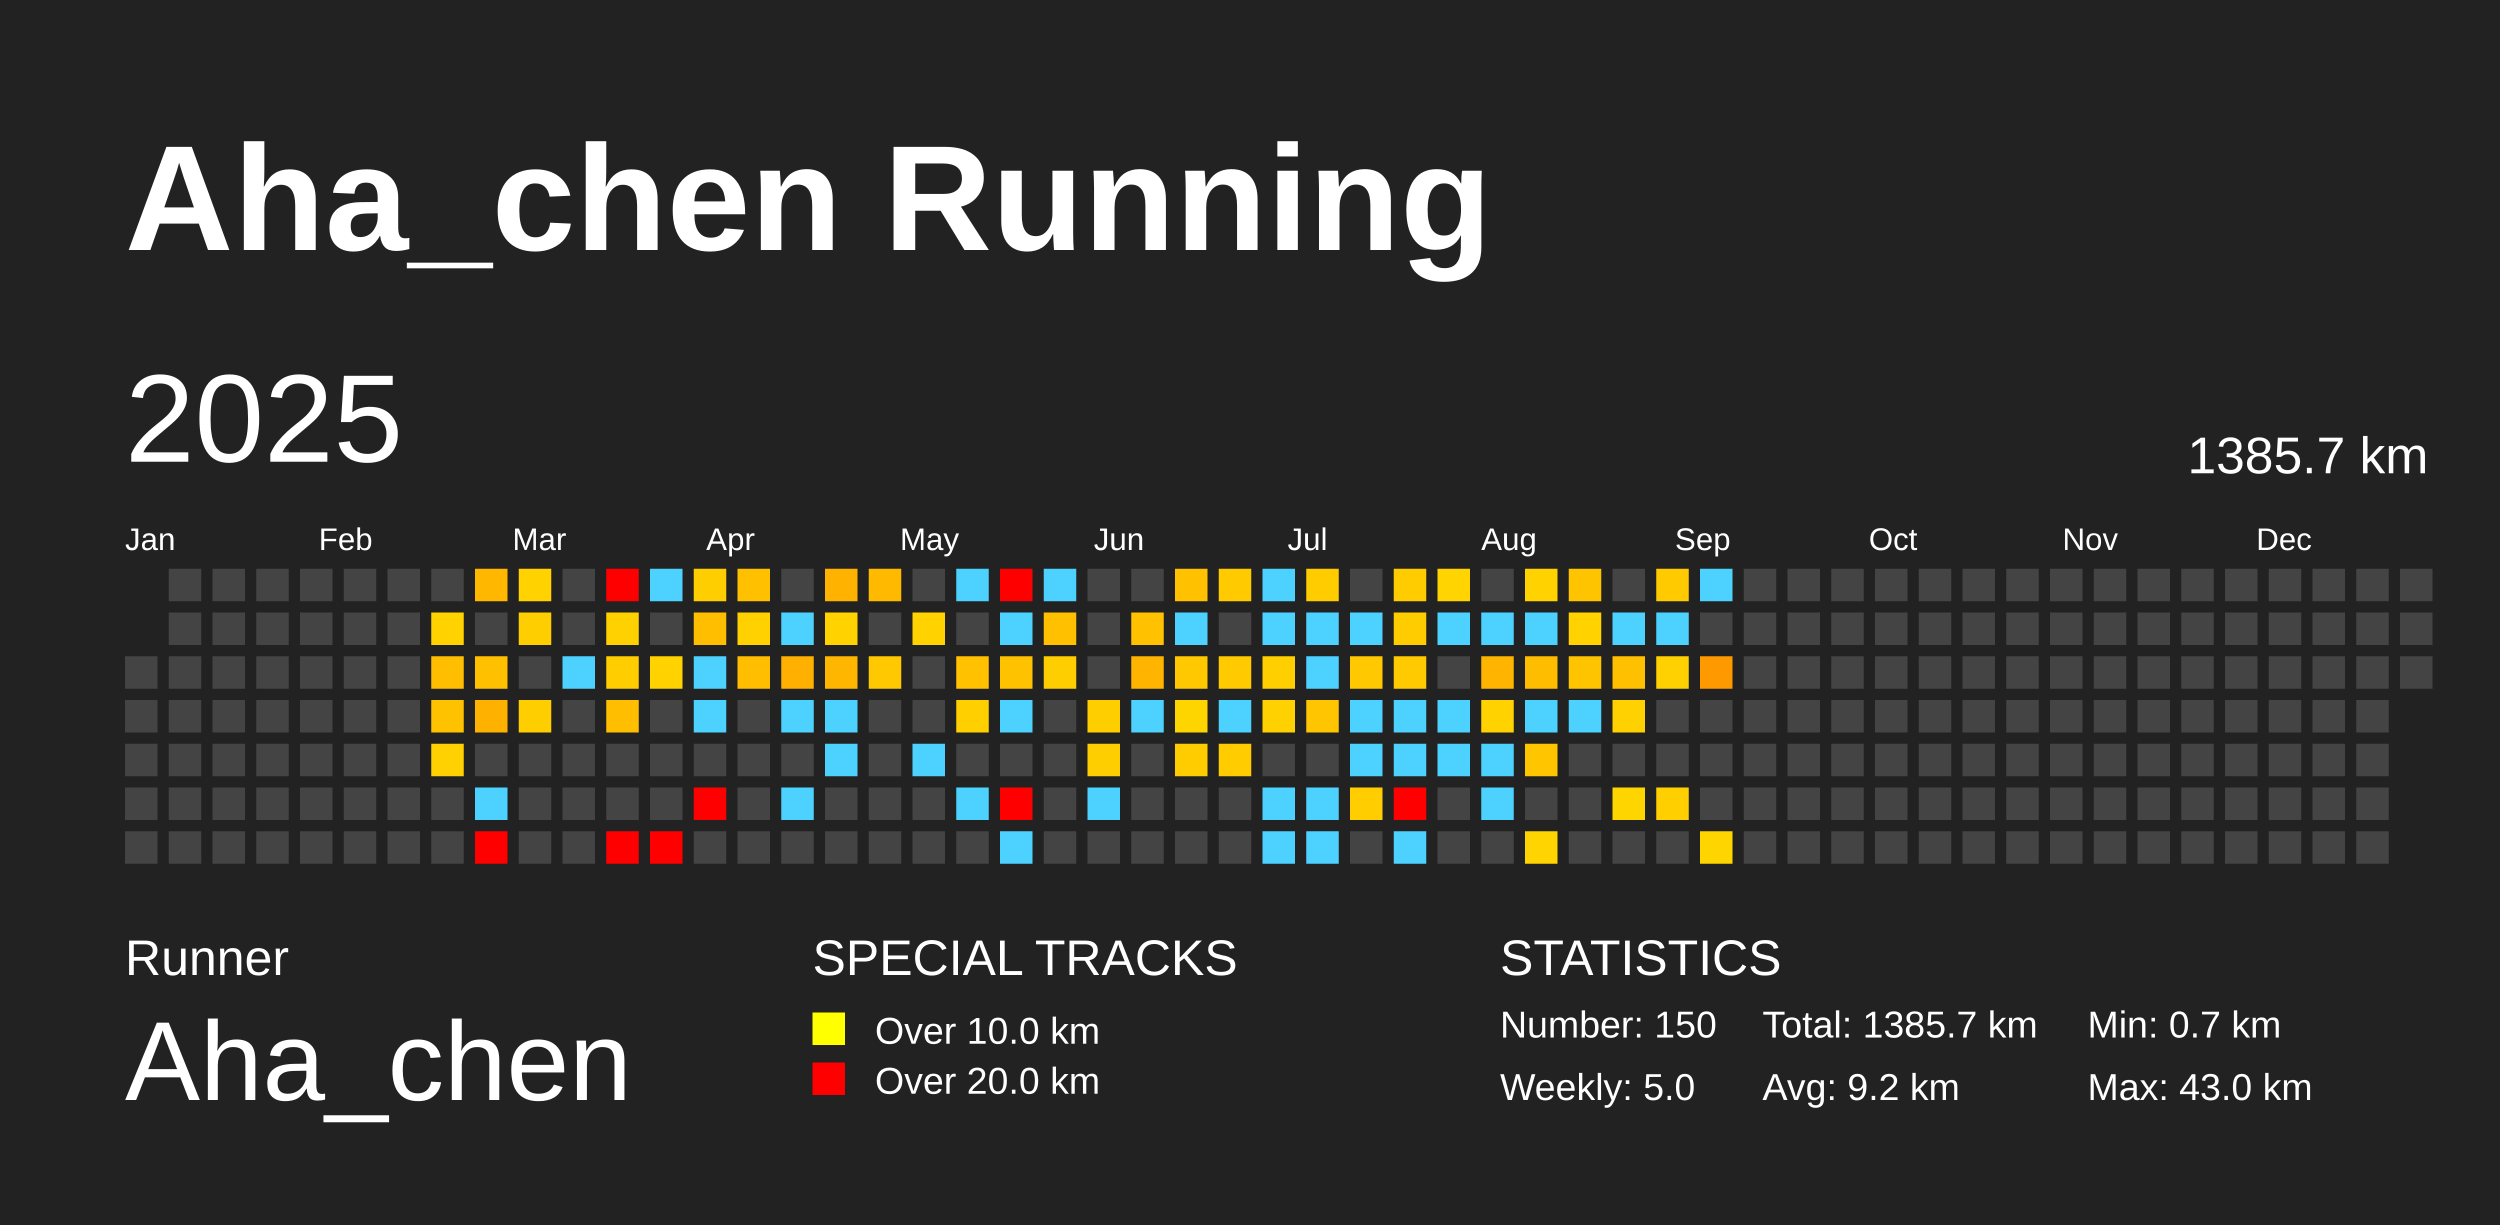
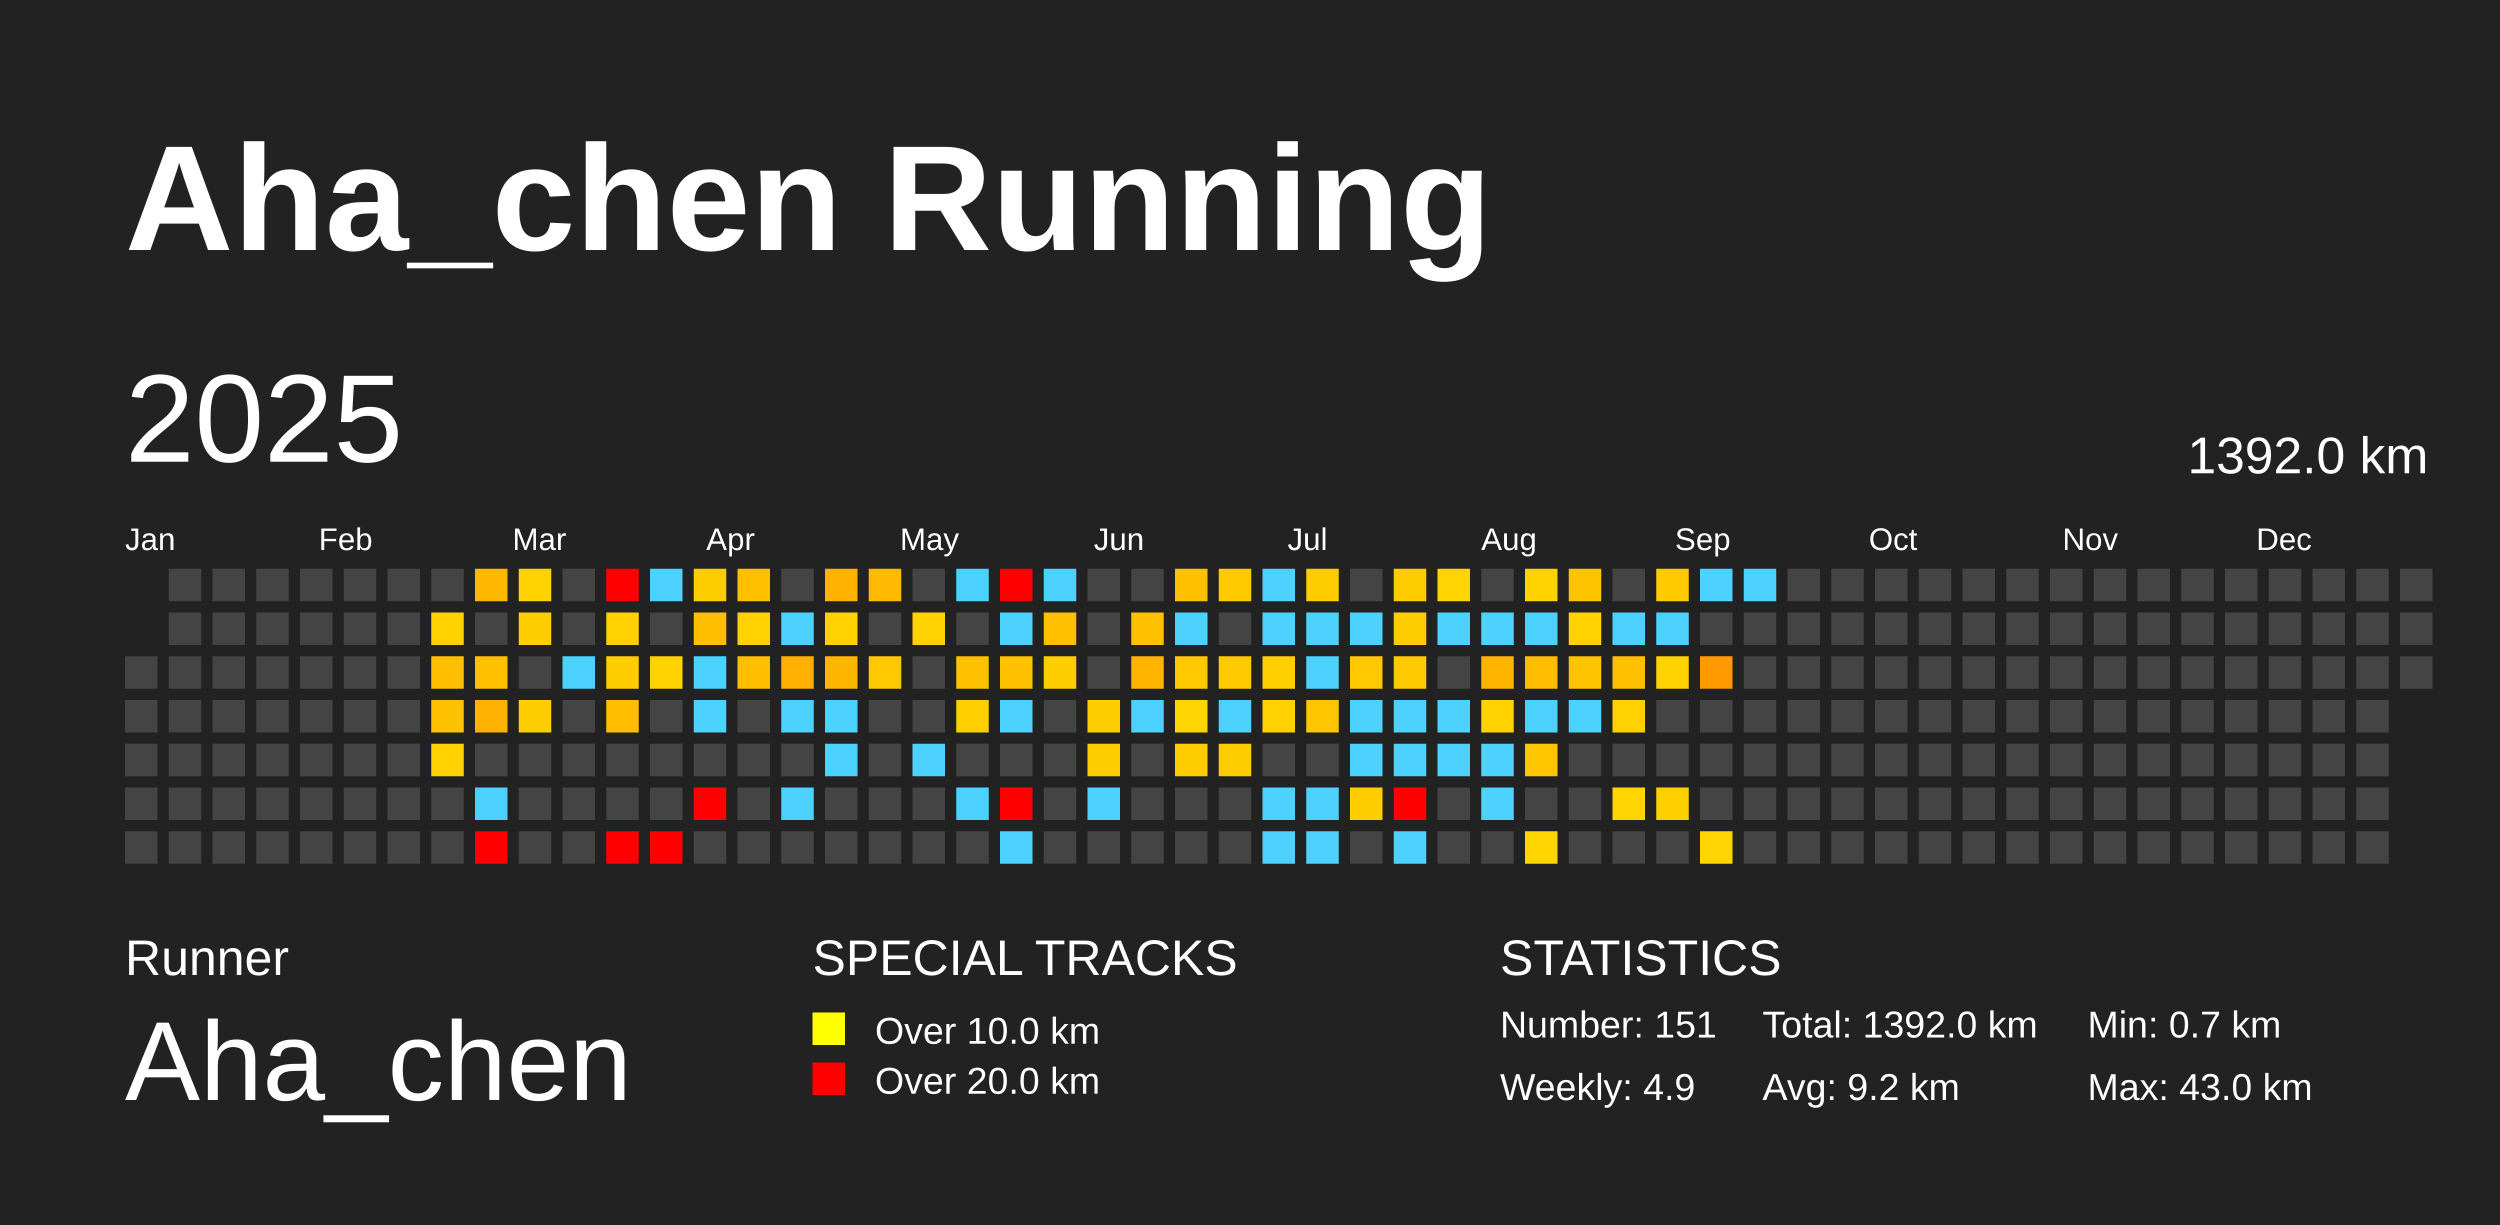
<svg xmlns="http://www.w3.org/2000/svg" baseProfile="full" height="98mm" version="1.1" viewBox="0,0,200,98" width="200mm">
  <defs />
  <rect fill="#222222" height="98" width="200" x="0" y="0" />
  <text fill="#FFFFFF" style="font-size:12px; font-family:Arial; font-weight:bold;" x="10" y="20">Aha_chen Running</text>
  <text fill="#FFFFFF" style="font-size:4px; font-family:Arial" x="10" y="78">Runner</text>
  <text fill="#FFFFFF" style="font-size:9px; font-family:Arial" x="10" y="88">Aha_chen</text>
  <text fill="#FFFFFF" style="font-size:4px; font-family:Arial" x="65" y="78">SPECIAL TRACKS</text>
  <rect fill="yellow" height="2.6" width="2.6" x="65" y="81" />
  <text fill="#FFFFFF" style="font-size:3px; font-family:Arial" x="70" y="83.5">Over 10.0 km</text>
  <rect fill="red" height="2.6" width="2.6" x="65" y="85" />
  <text fill="#FFFFFF" style="font-size:3px; font-family:Arial" x="70" y="87.5">Over 20.0 km</text>
  <text fill="#FFFFFF" style="font-size:4px; font-family:Arial" x="120" y="78">STATISTICS</text>
-   <text fill="#FFFFFF" style="font-size:3px; font-family:Arial" x="120" y="83">Number: 150</text>
-   <text fill="#FFFFFF" style="font-size:3px; font-family:Arial" x="120" y="88">Weekly: 5.0</text>
-   <text fill="#FFFFFF" style="font-size:3px; font-family:Arial" x="141" y="83">Total: 1385.7 km</text>
+   <text fill="#FFFFFF" style="font-size:3px; font-family:Arial" x="120" y="83">Number: 151</text>
+   <text fill="#FFFFFF" style="font-size:3px; font-family:Arial" x="120" y="88">Weekly: 4.9</text>
+   <text fill="#FFFFFF" style="font-size:3px; font-family:Arial" x="141" y="83">Total: 1392.0 km</text>
  <text fill="#FFFFFF" style="font-size:3px; font-family:Arial" x="141" y="88">Avg: 9.2 km</text>
  <text fill="#FFFFFF" style="font-size:3px; font-family:Arial" x="167" y="83">Min: 0.7 km</text>
  <text fill="#FFFFFF" style="font-size:3px; font-family:Arial" x="167" y="88">Max: 43.0 km</text>
  <text dominant-baseline="hanging" fill="#FFFFFF" style="font-size:10.0px; font-family:Arial;" x="10" y="30">2025</text>
-   <text dominant-baseline="hanging" fill="#FFFFFF" style="font-size:4.125px; font-family:Arial;" x="175" y="35">1385.7 km</text>
+   <text dominant-baseline="hanging" fill="#FFFFFF" style="font-size:4.125px; font-family:Arial;" x="175" y="35">1392.0 km</text>
  <text fill="#FFFFFF" style="font-size:2.5px; font-family:Arial" x="10.0" y="44">Jan</text>
  <text fill="#FFFFFF" style="font-size:2.5px; font-family:Arial" x="25.5" y="44">Feb</text>
  <text fill="#FFFFFF" style="font-size:2.5px; font-family:Arial" x="41.0" y="44">Mar</text>
  <text fill="#FFFFFF" style="font-size:2.5px; font-family:Arial" x="56.5" y="44">Apr</text>
  <text fill="#FFFFFF" style="font-size:2.5px; font-family:Arial" x="72.0" y="44">May</text>
  <text fill="#FFFFFF" style="font-size:2.5px; font-family:Arial" x="87.5" y="44">Jun</text>
  <text fill="#FFFFFF" style="font-size:2.5px; font-family:Arial" x="103.0" y="44">Jul</text>
  <text fill="#FFFFFF" style="font-size:2.5px; font-family:Arial" x="118.5" y="44">Aug</text>
  <text fill="#FFFFFF" style="font-size:2.5px; font-family:Arial" x="134.0" y="44">Sep</text>
  <text fill="#FFFFFF" style="font-size:2.5px; font-family:Arial" x="149.5" y="44">Oct</text>
  <text fill="#FFFFFF" style="font-size:2.5px; font-family:Arial" x="165.0" y="44">Nov</text>
  <text fill="#FFFFFF" style="font-size:2.5px; font-family:Arial" x="180.5" y="44">Dec</text>
  <rect fill="#444444" height="2.6" width="2.6" x="10.0" y="52.5" />
  <rect fill="#444444" height="2.6" width="2.6" x="10.0" y="56.0" />
  <rect fill="#444444" height="2.6" width="2.6" x="10.0" y="59.5" />
  <rect fill="#444444" height="2.6" width="2.6" x="10.0" y="63.0" />
  <rect fill="#444444" height="2.6" width="2.6" x="10.0" y="66.5" />
  <rect fill="#444444" height="2.6" width="2.6" x="13.5" y="45.5" />
  <rect fill="#444444" height="2.6" width="2.6" x="13.5" y="49.0" />
  <rect fill="#444444" height="2.6" width="2.6" x="13.5" y="52.5" />
  <rect fill="#444444" height="2.6" width="2.6" x="13.5" y="56.0" />
  <rect fill="#444444" height="2.6" width="2.6" x="13.5" y="59.5" />
  <rect fill="#444444" height="2.6" width="2.6" x="13.5" y="63.0" />
  <rect fill="#444444" height="2.6" width="2.6" x="13.5" y="66.5" />
  <rect fill="#444444" height="2.6" width="2.6" x="17.0" y="45.5" />
  <rect fill="#444444" height="2.6" width="2.6" x="17.0" y="49.0" />
  <rect fill="#444444" height="2.6" width="2.6" x="17.0" y="52.5" />
  <rect fill="#444444" height="2.6" width="2.6" x="17.0" y="56.0" />
  <rect fill="#444444" height="2.6" width="2.6" x="17.0" y="59.5" />
  <rect fill="#444444" height="2.6" width="2.6" x="17.0" y="63.0" />
  <rect fill="#444444" height="2.6" width="2.6" x="17.0" y="66.5" />
  <rect fill="#444444" height="2.6" width="2.6" x="20.5" y="45.5" />
  <rect fill="#444444" height="2.6" width="2.6" x="20.5" y="49.0" />
  <rect fill="#444444" height="2.6" width="2.6" x="20.5" y="52.5" />
  <rect fill="#444444" height="2.6" width="2.6" x="20.5" y="56.0" />
  <rect fill="#444444" height="2.6" width="2.6" x="20.5" y="59.5" />
  <rect fill="#444444" height="2.6" width="2.6" x="20.5" y="63.0" />
  <rect fill="#444444" height="2.6" width="2.6" x="20.5" y="66.5" />
  <rect fill="#444444" height="2.6" width="2.6" x="24.0" y="45.5" />
  <rect fill="#444444" height="2.6" width="2.6" x="24.0" y="49.0" />
  <rect fill="#444444" height="2.6" width="2.6" x="24.0" y="52.5" />
  <rect fill="#444444" height="2.6" width="2.6" x="24.0" y="56.0" />
  <rect fill="#444444" height="2.6" width="2.6" x="24.0" y="59.5" />
  <rect fill="#444444" height="2.6" width="2.6" x="24.0" y="63.0" />
  <rect fill="#444444" height="2.6" width="2.6" x="24.0" y="66.5" />
  <rect fill="#444444" height="2.6" width="2.6" x="27.5" y="45.5" />
  <rect fill="#444444" height="2.6" width="2.6" x="27.5" y="49.0" />
  <rect fill="#444444" height="2.6" width="2.6" x="27.5" y="52.5" />
  <rect fill="#444444" height="2.6" width="2.6" x="27.5" y="56.0" />
  <rect fill="#444444" height="2.6" width="2.6" x="27.5" y="59.5" />
  <rect fill="#444444" height="2.6" width="2.6" x="27.5" y="63.0" />
  <rect fill="#444444" height="2.6" width="2.6" x="27.5" y="66.5" />
  <rect fill="#444444" height="2.6" width="2.6" x="31.0" y="45.5" />
  <rect fill="#444444" height="2.6" width="2.6" x="31.0" y="49.0" />
  <rect fill="#444444" height="2.6" width="2.6" x="31.0" y="52.5" />
  <rect fill="#444444" height="2.6" width="2.6" x="31.0" y="56.0" />
  <rect fill="#444444" height="2.6" width="2.6" x="31.0" y="59.5" />
  <rect fill="#444444" height="2.6" width="2.6" x="31.0" y="63.0" />
  <rect fill="#444444" height="2.6" width="2.6" x="31.0" y="66.5" />
  <rect fill="#444444" height="2.6" width="2.6" x="34.5" y="45.5" />
  <rect fill="#ffd200" height="2.6" width="2.6" x="34.5" y="49.0" />
  <rect fill="#ffbf00" height="2.6" width="2.6" x="34.5" y="52.5" />
  <rect fill="#ffc200" height="2.6" width="2.6" x="34.5" y="56.0" />
  <rect fill="#ffd100" height="2.6" width="2.6" x="34.5" y="59.5" />
  <rect fill="#444444" height="2.6" width="2.6" x="34.5" y="63.0" />
  <rect fill="#444444" height="2.6" width="2.6" x="34.5" y="66.5" />
  <rect fill="#ffb700" height="2.6" width="2.6" x="38.0" y="45.5" />
  <rect fill="#444444" height="2.6" width="2.6" x="38.0" y="49.0" />
  <rect fill="#ffc000" height="2.6" width="2.6" x="38.0" y="52.5" />
  <rect fill="#ffb100" height="2.6" width="2.6" x="38.0" y="56.0" />
  <rect fill="#444444" height="2.6" width="2.6" x="38.0" y="59.5" />
  <rect fill="#4dd2ff" height="2.6" width="2.6" x="38.0" y="63.0" />
  <rect fill="red" height="2.6" width="2.6" x="38.0" y="66.5" />
  <rect fill="#ffd200" height="2.6" width="2.6" x="41.5" y="45.5" />
  <rect fill="#ffce00" height="2.6" width="2.6" x="41.5" y="49.0" />
  <rect fill="#444444" height="2.6" width="2.6" x="41.5" y="52.5" />
  <rect fill="#ffce00" height="2.6" width="2.6" x="41.5" y="56.0" />
  <rect fill="#444444" height="2.6" width="2.6" x="41.5" y="59.5" />
  <rect fill="#444444" height="2.6" width="2.6" x="41.5" y="63.0" />
  <rect fill="#444444" height="2.6" width="2.6" x="41.5" y="66.5" />
  <rect fill="#444444" height="2.6" width="2.6" x="45.0" y="45.5" />
  <rect fill="#444444" height="2.6" width="2.6" x="45.0" y="49.0" />
  <rect fill="#4dd2ff" height="2.6" width="2.6" x="45.0" y="52.5" />
  <rect fill="#444444" height="2.6" width="2.6" x="45.0" y="56.0" />
  <rect fill="#444444" height="2.6" width="2.6" x="45.0" y="59.5" />
  <rect fill="#444444" height="2.6" width="2.6" x="45.0" y="63.0" />
  <rect fill="#444444" height="2.6" width="2.6" x="45.0" y="66.5" />
  <rect fill="red" height="2.6" width="2.6" x="48.5" y="45.5" />
  <rect fill="#ffd100" height="2.6" width="2.6" x="48.5" y="49.0" />
  <rect fill="#ffcd00" height="2.6" width="2.6" x="48.5" y="52.5" />
  <rect fill="#ffbf00" height="2.6" width="2.6" x="48.5" y="56.0" />
  <rect fill="#444444" height="2.6" width="2.6" x="48.5" y="59.5" />
  <rect fill="#444444" height="2.6" width="2.6" x="48.5" y="63.0" />
  <rect fill="red" height="2.6" width="2.6" x="48.5" y="66.5" />
  <rect fill="#4dd2ff" height="2.6" width="2.6" x="52.0" y="45.5" />
  <rect fill="#444444" height="2.6" width="2.6" x="52.0" y="49.0" />
  <rect fill="#ffd200" height="2.6" width="2.6" x="52.0" y="52.5" />
  <rect fill="#444444" height="2.6" width="2.6" x="52.0" y="56.0" />
  <rect fill="#444444" height="2.6" width="2.6" x="52.0" y="59.5" />
  <rect fill="#444444" height="2.6" width="2.6" x="52.0" y="63.0" />
  <rect fill="red" height="2.6" width="2.6" x="52.0" y="66.5" />
  <rect fill="#ffce00" height="2.6" width="2.6" x="55.5" y="45.5" />
  <rect fill="#ffbf00" height="2.6" width="2.6" x="55.5" y="49.0" />
  <rect fill="#4dd2ff" height="2.6" width="2.6" x="55.5" y="52.5" />
  <rect fill="#4dd2ff" height="2.6" width="2.6" x="55.5" y="56.0" />
  <rect fill="#444444" height="2.6" width="2.6" x="55.5" y="59.5" />
  <rect fill="red" height="2.6" width="2.6" x="55.5" y="63.0" />
  <rect fill="#444444" height="2.6" width="2.6" x="55.5" y="66.5" />
  <rect fill="#ffc000" height="2.6" width="2.6" x="59.0" y="45.5" />
  <rect fill="#ffd100" height="2.6" width="2.6" x="59.0" y="49.0" />
  <rect fill="#ffbe00" height="2.6" width="2.6" x="59.0" y="52.5" />
  <rect fill="#444444" height="2.6" width="2.6" x="59.0" y="56.0" />
  <rect fill="#444444" height="2.6" width="2.6" x="59.0" y="59.5" />
  <rect fill="#444444" height="2.6" width="2.6" x="59.0" y="63.0" />
  <rect fill="#444444" height="2.6" width="2.6" x="59.0" y="66.5" />
  <rect fill="#444444" height="2.6" width="2.6" x="62.5" y="45.5" />
  <rect fill="#4dd2ff" height="2.6" width="2.6" x="62.5" y="49.0" />
  <rect fill="#ffb000" height="2.6" width="2.6" x="62.5" y="52.5" />
  <rect fill="#4dd2ff" height="2.6" width="2.6" x="62.5" y="56.0" />
  <rect fill="#444444" height="2.6" width="2.6" x="62.5" y="59.5" />
  <rect fill="#4dd2ff" height="2.6" width="2.6" x="62.5" y="63.0" />
  <rect fill="#444444" height="2.6" width="2.6" x="62.5" y="66.5" />
  <rect fill="#ffb300" height="2.6" width="2.6" x="66.0" y="45.5" />
  <rect fill="#ffd200" height="2.6" width="2.6" x="66.0" y="49.0" />
  <rect fill="#ffb600" height="2.6" width="2.6" x="66.0" y="52.5" />
  <rect fill="#4dd2ff" height="2.6" width="2.6" x="66.0" y="56.0" />
  <rect fill="#4dd2ff" height="2.6" width="2.6" x="66.0" y="59.5" />
  <rect fill="#444444" height="2.6" width="2.6" x="66.0" y="63.0" />
  <rect fill="#444444" height="2.6" width="2.6" x="66.0" y="66.5" />
  <rect fill="#ffba00" height="2.6" width="2.6" x="69.5" y="45.5" />
  <rect fill="#444444" height="2.6" width="2.6" x="69.5" y="49.0" />
  <rect fill="#ffc800" height="2.6" width="2.6" x="69.5" y="52.5" />
  <rect fill="#444444" height="2.6" width="2.6" x="69.5" y="56.0" />
  <rect fill="#444444" height="2.6" width="2.6" x="69.5" y="59.5" />
  <rect fill="#444444" height="2.6" width="2.6" x="69.5" y="63.0" />
  <rect fill="#444444" height="2.6" width="2.6" x="69.5" y="66.5" />
  <rect fill="#444444" height="2.6" width="2.6" x="73.0" y="45.5" />
  <rect fill="#ffd200" height="2.6" width="2.6" x="73.0" y="49.0" />
  <rect fill="#444444" height="2.6" width="2.6" x="73.0" y="52.5" />
  <rect fill="#444444" height="2.6" width="2.6" x="73.0" y="56.0" />
  <rect fill="#4dd2ff" height="2.6" width="2.6" x="73.0" y="59.5" />
  <rect fill="#444444" height="2.6" width="2.6" x="73.0" y="63.0" />
  <rect fill="#444444" height="2.6" width="2.6" x="73.0" y="66.5" />
  <rect fill="#4dd2ff" height="2.6" width="2.6" x="76.5" y="45.5" />
  <rect fill="#444444" height="2.6" width="2.6" x="76.5" y="49.0" />
  <rect fill="#ffc100" height="2.6" width="2.6" x="76.5" y="52.5" />
  <rect fill="#ffcf00" height="2.6" width="2.6" x="76.5" y="56.0" />
  <rect fill="#444444" height="2.6" width="2.6" x="76.5" y="59.5" />
  <rect fill="#4dd2ff" height="2.6" width="2.6" x="76.5" y="63.0" />
  <rect fill="#444444" height="2.6" width="2.6" x="76.5" y="66.5" />
  <rect fill="red" height="2.6" width="2.6" x="80.0" y="45.5" />
  <rect fill="#4dd2ff" height="2.6" width="2.6" x="80.0" y="49.0" />
  <rect fill="#ffc200" height="2.6" width="2.6" x="80.0" y="52.5" />
  <rect fill="#4dd2ff" height="2.6" width="2.6" x="80.0" y="56.0" />
  <rect fill="#444444" height="2.6" width="2.6" x="80.0" y="59.5" />
  <rect fill="red" height="2.6" width="2.6" x="80.0" y="63.0" />
  <rect fill="#4dd2ff" height="2.6" width="2.6" x="80.0" y="66.5" />
  <rect fill="#4dd2ff" height="2.6" width="2.6" x="83.5" y="45.5" />
  <rect fill="#ffc000" height="2.6" width="2.6" x="83.5" y="49.0" />
  <rect fill="#ffce00" height="2.6" width="2.6" x="83.5" y="52.5" />
  <rect fill="#444444" height="2.6" width="2.6" x="83.5" y="56.0" />
  <rect fill="#444444" height="2.6" width="2.6" x="83.5" y="59.5" />
  <rect fill="#444444" height="2.6" width="2.6" x="83.5" y="63.0" />
  <rect fill="#444444" height="2.6" width="2.6" x="83.5" y="66.5" />
  <rect fill="#444444" height="2.6" width="2.6" x="87.0" y="45.5" />
  <rect fill="#444444" height="2.6" width="2.6" x="87.0" y="49.0" />
  <rect fill="#444444" height="2.6" width="2.6" x="87.0" y="52.5" />
  <rect fill="#ffce00" height="2.6" width="2.6" x="87.0" y="56.0" />
  <rect fill="#ffce00" height="2.6" width="2.6" x="87.0" y="59.5" />
  <rect fill="#4dd2ff" height="2.6" width="2.6" x="87.0" y="63.0" />
  <rect fill="#444444" height="2.6" width="2.6" x="87.0" y="66.5" />
  <rect fill="#444444" height="2.6" width="2.6" x="90.5" y="45.5" />
  <rect fill="#ffc100" height="2.6" width="2.6" x="90.5" y="49.0" />
  <rect fill="#ffb500" height="2.6" width="2.6" x="90.5" y="52.5" />
  <rect fill="#4dd2ff" height="2.6" width="2.6" x="90.5" y="56.0" />
  <rect fill="#444444" height="2.6" width="2.6" x="90.5" y="59.5" />
  <rect fill="#444444" height="2.6" width="2.6" x="90.5" y="63.0" />
  <rect fill="#444444" height="2.6" width="2.6" x="90.5" y="66.5" />
  <rect fill="#ffc100" height="2.6" width="2.6" x="94.0" y="45.5" />
  <rect fill="#4dd2ff" height="2.6" width="2.6" x="94.0" y="49.0" />
  <rect fill="#ffc800" height="2.6" width="2.6" x="94.0" y="52.5" />
  <rect fill="#ffd500" height="2.6" width="2.6" x="94.0" y="56.0" />
  <rect fill="#ffcc00" height="2.6" width="2.6" x="94.0" y="59.5" />
  <rect fill="#444444" height="2.6" width="2.6" x="94.0" y="63.0" />
  <rect fill="#444444" height="2.6" width="2.6" x="94.0" y="66.5" />
  <rect fill="#ffca00" height="2.6" width="2.6" x="97.5" y="45.5" />
  <rect fill="#444444" height="2.6" width="2.6" x="97.5" y="49.0" />
  <rect fill="#ffca00" height="2.6" width="2.6" x="97.5" y="52.5" />
  <rect fill="#4dd2ff" height="2.6" width="2.6" x="97.5" y="56.0" />
  <rect fill="#ffcc00" height="2.6" width="2.6" x="97.5" y="59.5" />
  <rect fill="#444444" height="2.6" width="2.6" x="97.5" y="63.0" />
  <rect fill="#444444" height="2.6" width="2.6" x="97.5" y="66.5" />
  <rect fill="#4dd2ff" height="2.6" width="2.6" x="101.0" y="45.5" />
  <rect fill="#4dd2ff" height="2.6" width="2.6" x="101.0" y="49.0" />
  <rect fill="#ffcf00" height="2.6" width="2.6" x="101.0" y="52.5" />
  <rect fill="#ffd100" height="2.6" width="2.6" x="101.0" y="56.0" />
  <rect fill="#444444" height="2.6" width="2.6" x="101.0" y="59.5" />
  <rect fill="#4dd2ff" height="2.6" width="2.6" x="101.0" y="63.0" />
  <rect fill="#4dd2ff" height="2.6" width="2.6" x="101.0" y="66.5" />
  <rect fill="#ffcc00" height="2.6" width="2.6" x="104.5" y="45.5" />
  <rect fill="#4dd2ff" height="2.6" width="2.6" x="104.5" y="49.0" />
  <rect fill="#4dd2ff" height="2.6" width="2.6" x="104.5" y="52.5" />
  <rect fill="#ffc500" height="2.6" width="2.6" x="104.5" y="56.0" />
  <rect fill="#444444" height="2.6" width="2.6" x="104.5" y="59.5" />
  <rect fill="#4dd2ff" height="2.6" width="2.6" x="104.5" y="63.0" />
  <rect fill="#4dd2ff" height="2.6" width="2.6" x="104.5" y="66.5" />
  <rect fill="#444444" height="2.6" width="2.6" x="108.0" y="45.5" />
  <rect fill="#4dd2ff" height="2.6" width="2.6" x="108.0" y="49.0" />
  <rect fill="#ffc800" height="2.6" width="2.6" x="108.0" y="52.5" />
  <rect fill="#4dd2ff" height="2.6" width="2.6" x="108.0" y="56.0" />
  <rect fill="#4dd2ff" height="2.6" width="2.6" x="108.0" y="59.5" />
  <rect fill="#ffcd00" height="2.6" width="2.6" x="108.0" y="63.0" />
  <rect fill="#444444" height="2.6" width="2.6" x="108.0" y="66.5" />
  <rect fill="#ffcc00" height="2.6" width="2.6" x="111.5" y="45.5" />
  <rect fill="#ffcc00" height="2.6" width="2.6" x="111.5" y="49.0" />
  <rect fill="#ffca00" height="2.6" width="2.6" x="111.5" y="52.5" />
  <rect fill="#4dd2ff" height="2.6" width="2.6" x="111.5" y="56.0" />
  <rect fill="#4dd2ff" height="2.6" width="2.6" x="111.5" y="59.5" />
  <rect fill="red" height="2.6" width="2.6" x="111.5" y="63.0" />
  <rect fill="#4dd2ff" height="2.6" width="2.6" x="111.5" y="66.5" />
  <rect fill="#ffd400" height="2.6" width="2.6" x="115.0" y="45.5" />
  <rect fill="#4dd2ff" height="2.6" width="2.6" x="115.0" y="49.0" />
  <rect fill="#444444" height="2.6" width="2.6" x="115.0" y="52.5" />
  <rect fill="#4dd2ff" height="2.6" width="2.6" x="115.0" y="56.0" />
  <rect fill="#4dd2ff" height="2.6" width="2.6" x="115.0" y="59.5" />
  <rect fill="#444444" height="2.6" width="2.6" x="115.0" y="63.0" />
  <rect fill="#444444" height="2.6" width="2.6" x="115.0" y="66.5" />
  <rect fill="#444444" height="2.6" width="2.6" x="118.5" y="45.5" />
  <rect fill="#4dd2ff" height="2.6" width="2.6" x="118.5" y="49.0" />
  <rect fill="#ffb400" height="2.6" width="2.6" x="118.5" y="52.5" />
  <rect fill="#ffd200" height="2.6" width="2.6" x="118.5" y="56.0" />
  <rect fill="#4dd2ff" height="2.6" width="2.6" x="118.5" y="59.5" />
  <rect fill="#4dd2ff" height="2.6" width="2.6" x="118.5" y="63.0" />
  <rect fill="#444444" height="2.6" width="2.6" x="118.5" y="66.5" />
  <rect fill="#ffd200" height="2.6" width="2.6" x="122.0" y="45.5" />
  <rect fill="#4dd2ff" height="2.6" width="2.6" x="122.0" y="49.0" />
  <rect fill="#ffbd00" height="2.6" width="2.6" x="122.0" y="52.5" />
  <rect fill="#4dd2ff" height="2.6" width="2.6" x="122.0" y="56.0" />
  <rect fill="#ffc600" height="2.6" width="2.6" x="122.0" y="59.5" />
  <rect fill="#444444" height="2.6" width="2.6" x="122.0" y="63.0" />
  <rect fill="#ffd400" height="2.6" width="2.6" x="122.0" y="66.5" />
  <rect fill="#ffc400" height="2.6" width="2.6" x="125.5" y="45.5" />
  <rect fill="#ffd200" height="2.6" width="2.6" x="125.5" y="49.0" />
  <rect fill="#ffc400" height="2.6" width="2.6" x="125.5" y="52.5" />
  <rect fill="#4dd2ff" height="2.6" width="2.6" x="125.5" y="56.0" />
  <rect fill="#444444" height="2.6" width="2.6" x="125.5" y="59.5" />
  <rect fill="#444444" height="2.6" width="2.6" x="125.5" y="63.0" />
  <rect fill="#444444" height="2.6" width="2.6" x="125.5" y="66.5" />
  <rect fill="#444444" height="2.6" width="2.6" x="129.0" y="45.5" />
  <rect fill="#4dd2ff" height="2.6" width="2.6" x="129.0" y="49.0" />
  <rect fill="#ffc000" height="2.6" width="2.6" x="129.0" y="52.5" />
  <rect fill="#ffd100" height="2.6" width="2.6" x="129.0" y="56.0" />
  <rect fill="#444444" height="2.6" width="2.6" x="129.0" y="59.5" />
  <rect fill="#ffd500" height="2.6" width="2.6" x="129.0" y="63.0" />
  <rect fill="#444444" height="2.6" width="2.6" x="129.0" y="66.5" />
  <rect fill="#ffcb00" height="2.6" width="2.6" x="132.5" y="45.5" />
  <rect fill="#4dd2ff" height="2.6" width="2.6" x="132.5" y="49.0" />
  <rect fill="#ffd100" height="2.6" width="2.6" x="132.5" y="52.5" />
  <rect fill="#444444" height="2.6" width="2.6" x="132.5" y="56.0" />
  <rect fill="#444444" height="2.6" width="2.6" x="132.5" y="59.5" />
  <rect fill="#ffcf00" height="2.6" width="2.6" x="132.5" y="63.0" />
  <rect fill="#444444" height="2.6" width="2.6" x="132.5" y="66.5" />
  <rect fill="#4dd2ff" height="2.6" width="2.6" x="136.0" y="45.5" />
  <rect fill="#444444" height="2.6" width="2.6" x="136.0" y="49.0" />
  <rect fill="#ff9900" height="2.6" width="2.6" x="136.0" y="52.5" />
  <rect fill="#444444" height="2.6" width="2.6" x="136.0" y="56.0" />
  <rect fill="#444444" height="2.6" width="2.6" x="136.0" y="59.5" />
  <rect fill="#444444" height="2.6" width="2.6" x="136.0" y="63.0" />
  <rect fill="#ffd500" height="2.6" width="2.6" x="136.0" y="66.5" />
-   <rect fill="#444444" height="2.6" width="2.6" x="139.5" y="45.5" />
+   <rect fill="#4dd2ff" height="2.6" width="2.6" x="139.5" y="45.5" />
  <rect fill="#444444" height="2.6" width="2.6" x="139.5" y="49.0" />
  <rect fill="#444444" height="2.6" width="2.6" x="139.5" y="52.5" />
  <rect fill="#444444" height="2.6" width="2.6" x="139.5" y="56.0" />
  <rect fill="#444444" height="2.6" width="2.6" x="139.5" y="59.5" />
  <rect fill="#444444" height="2.6" width="2.6" x="139.5" y="63.0" />
  <rect fill="#444444" height="2.6" width="2.6" x="139.5" y="66.5" />
  <rect fill="#444444" height="2.6" width="2.6" x="143.0" y="45.5" />
  <rect fill="#444444" height="2.6" width="2.6" x="143.0" y="49.0" />
  <rect fill="#444444" height="2.6" width="2.6" x="143.0" y="52.5" />
  <rect fill="#444444" height="2.6" width="2.6" x="143.0" y="56.0" />
  <rect fill="#444444" height="2.6" width="2.6" x="143.0" y="59.5" />
  <rect fill="#444444" height="2.6" width="2.6" x="143.0" y="63.0" />
  <rect fill="#444444" height="2.6" width="2.6" x="143.0" y="66.5" />
  <rect fill="#444444" height="2.6" width="2.6" x="146.5" y="45.5" />
  <rect fill="#444444" height="2.6" width="2.6" x="146.5" y="49.0" />
  <rect fill="#444444" height="2.6" width="2.6" x="146.5" y="52.5" />
  <rect fill="#444444" height="2.6" width="2.6" x="146.5" y="56.0" />
  <rect fill="#444444" height="2.6" width="2.6" x="146.5" y="59.5" />
  <rect fill="#444444" height="2.6" width="2.6" x="146.5" y="63.0" />
  <rect fill="#444444" height="2.6" width="2.6" x="146.5" y="66.5" />
  <rect fill="#444444" height="2.6" width="2.6" x="150.0" y="45.5" />
  <rect fill="#444444" height="2.6" width="2.6" x="150.0" y="49.0" />
  <rect fill="#444444" height="2.6" width="2.6" x="150.0" y="52.5" />
  <rect fill="#444444" height="2.6" width="2.6" x="150.0" y="56.0" />
  <rect fill="#444444" height="2.6" width="2.6" x="150.0" y="59.5" />
  <rect fill="#444444" height="2.6" width="2.6" x="150.0" y="63.0" />
  <rect fill="#444444" height="2.6" width="2.6" x="150.0" y="66.5" />
  <rect fill="#444444" height="2.6" width="2.6" x="153.5" y="45.5" />
  <rect fill="#444444" height="2.6" width="2.6" x="153.5" y="49.0" />
  <rect fill="#444444" height="2.6" width="2.6" x="153.5" y="52.5" />
  <rect fill="#444444" height="2.6" width="2.6" x="153.5" y="56.0" />
  <rect fill="#444444" height="2.6" width="2.6" x="153.5" y="59.5" />
  <rect fill="#444444" height="2.6" width="2.6" x="153.5" y="63.0" />
  <rect fill="#444444" height="2.6" width="2.6" x="153.5" y="66.5" />
  <rect fill="#444444" height="2.6" width="2.6" x="157.0" y="45.5" />
  <rect fill="#444444" height="2.6" width="2.6" x="157.0" y="49.0" />
  <rect fill="#444444" height="2.6" width="2.6" x="157.0" y="52.5" />
  <rect fill="#444444" height="2.6" width="2.6" x="157.0" y="56.0" />
  <rect fill="#444444" height="2.6" width="2.6" x="157.0" y="59.5" />
  <rect fill="#444444" height="2.6" width="2.6" x="157.0" y="63.0" />
  <rect fill="#444444" height="2.6" width="2.6" x="157.0" y="66.5" />
  <rect fill="#444444" height="2.6" width="2.6" x="160.5" y="45.5" />
  <rect fill="#444444" height="2.6" width="2.6" x="160.5" y="49.0" />
  <rect fill="#444444" height="2.6" width="2.6" x="160.5" y="52.5" />
  <rect fill="#444444" height="2.6" width="2.6" x="160.5" y="56.0" />
  <rect fill="#444444" height="2.6" width="2.6" x="160.5" y="59.5" />
  <rect fill="#444444" height="2.6" width="2.6" x="160.5" y="63.0" />
  <rect fill="#444444" height="2.6" width="2.6" x="160.5" y="66.5" />
  <rect fill="#444444" height="2.6" width="2.6" x="164.0" y="45.5" />
  <rect fill="#444444" height="2.6" width="2.6" x="164.0" y="49.0" />
  <rect fill="#444444" height="2.6" width="2.6" x="164.0" y="52.5" />
  <rect fill="#444444" height="2.6" width="2.6" x="164.0" y="56.0" />
  <rect fill="#444444" height="2.6" width="2.6" x="164.0" y="59.5" />
  <rect fill="#444444" height="2.6" width="2.6" x="164.0" y="63.0" />
  <rect fill="#444444" height="2.6" width="2.6" x="164.0" y="66.5" />
  <rect fill="#444444" height="2.6" width="2.6" x="167.5" y="45.5" />
  <rect fill="#444444" height="2.6" width="2.6" x="167.5" y="49.0" />
  <rect fill="#444444" height="2.6" width="2.6" x="167.5" y="52.5" />
  <rect fill="#444444" height="2.6" width="2.6" x="167.5" y="56.0" />
  <rect fill="#444444" height="2.6" width="2.6" x="167.5" y="59.5" />
  <rect fill="#444444" height="2.6" width="2.6" x="167.5" y="63.0" />
  <rect fill="#444444" height="2.6" width="2.6" x="167.5" y="66.5" />
  <rect fill="#444444" height="2.6" width="2.6" x="171.0" y="45.5" />
  <rect fill="#444444" height="2.6" width="2.6" x="171.0" y="49.0" />
  <rect fill="#444444" height="2.6" width="2.6" x="171.0" y="52.5" />
  <rect fill="#444444" height="2.6" width="2.6" x="171.0" y="56.0" />
  <rect fill="#444444" height="2.6" width="2.6" x="171.0" y="59.5" />
  <rect fill="#444444" height="2.6" width="2.6" x="171.0" y="63.0" />
  <rect fill="#444444" height="2.6" width="2.6" x="171.0" y="66.5" />
  <rect fill="#444444" height="2.6" width="2.6" x="174.5" y="45.5" />
  <rect fill="#444444" height="2.6" width="2.6" x="174.5" y="49.0" />
  <rect fill="#444444" height="2.6" width="2.6" x="174.5" y="52.5" />
  <rect fill="#444444" height="2.6" width="2.6" x="174.5" y="56.0" />
  <rect fill="#444444" height="2.6" width="2.6" x="174.5" y="59.5" />
  <rect fill="#444444" height="2.6" width="2.6" x="174.5" y="63.0" />
  <rect fill="#444444" height="2.6" width="2.6" x="174.5" y="66.5" />
  <rect fill="#444444" height="2.6" width="2.6" x="178.0" y="45.5" />
  <rect fill="#444444" height="2.6" width="2.6" x="178.0" y="49.0" />
  <rect fill="#444444" height="2.6" width="2.6" x="178.0" y="52.5" />
  <rect fill="#444444" height="2.6" width="2.6" x="178.0" y="56.0" />
  <rect fill="#444444" height="2.6" width="2.6" x="178.0" y="59.5" />
  <rect fill="#444444" height="2.6" width="2.6" x="178.0" y="63.0" />
  <rect fill="#444444" height="2.6" width="2.6" x="178.0" y="66.5" />
  <rect fill="#444444" height="2.6" width="2.6" x="181.5" y="45.5" />
  <rect fill="#444444" height="2.6" width="2.6" x="181.5" y="49.0" />
  <rect fill="#444444" height="2.6" width="2.6" x="181.5" y="52.5" />
  <rect fill="#444444" height="2.6" width="2.6" x="181.5" y="56.0" />
  <rect fill="#444444" height="2.6" width="2.6" x="181.5" y="59.5" />
  <rect fill="#444444" height="2.6" width="2.6" x="181.5" y="63.0" />
  <rect fill="#444444" height="2.6" width="2.6" x="181.5" y="66.5" />
  <rect fill="#444444" height="2.6" width="2.6" x="185.0" y="45.5" />
  <rect fill="#444444" height="2.6" width="2.6" x="185.0" y="49.0" />
  <rect fill="#444444" height="2.6" width="2.6" x="185.0" y="52.5" />
  <rect fill="#444444" height="2.6" width="2.6" x="185.0" y="56.0" />
  <rect fill="#444444" height="2.6" width="2.6" x="185.0" y="59.5" />
  <rect fill="#444444" height="2.6" width="2.6" x="185.0" y="63.0" />
  <rect fill="#444444" height="2.6" width="2.6" x="185.0" y="66.5" />
  <rect fill="#444444" height="2.6" width="2.6" x="188.5" y="45.5" />
  <rect fill="#444444" height="2.6" width="2.6" x="188.5" y="49.0" />
  <rect fill="#444444" height="2.6" width="2.6" x="188.5" y="52.5" />
  <rect fill="#444444" height="2.6" width="2.6" x="188.5" y="56.0" />
  <rect fill="#444444" height="2.6" width="2.6" x="188.5" y="59.5" />
  <rect fill="#444444" height="2.6" width="2.6" x="188.5" y="63.0" />
  <rect fill="#444444" height="2.6" width="2.6" x="188.5" y="66.5" />
  <rect fill="#444444" height="2.6" width="2.6" x="192.0" y="45.5" />
  <rect fill="#444444" height="2.6" width="2.6" x="192.0" y="49.0" />
  <rect fill="#444444" height="2.6" width="2.6" x="192.0" y="52.5" />
</svg>
